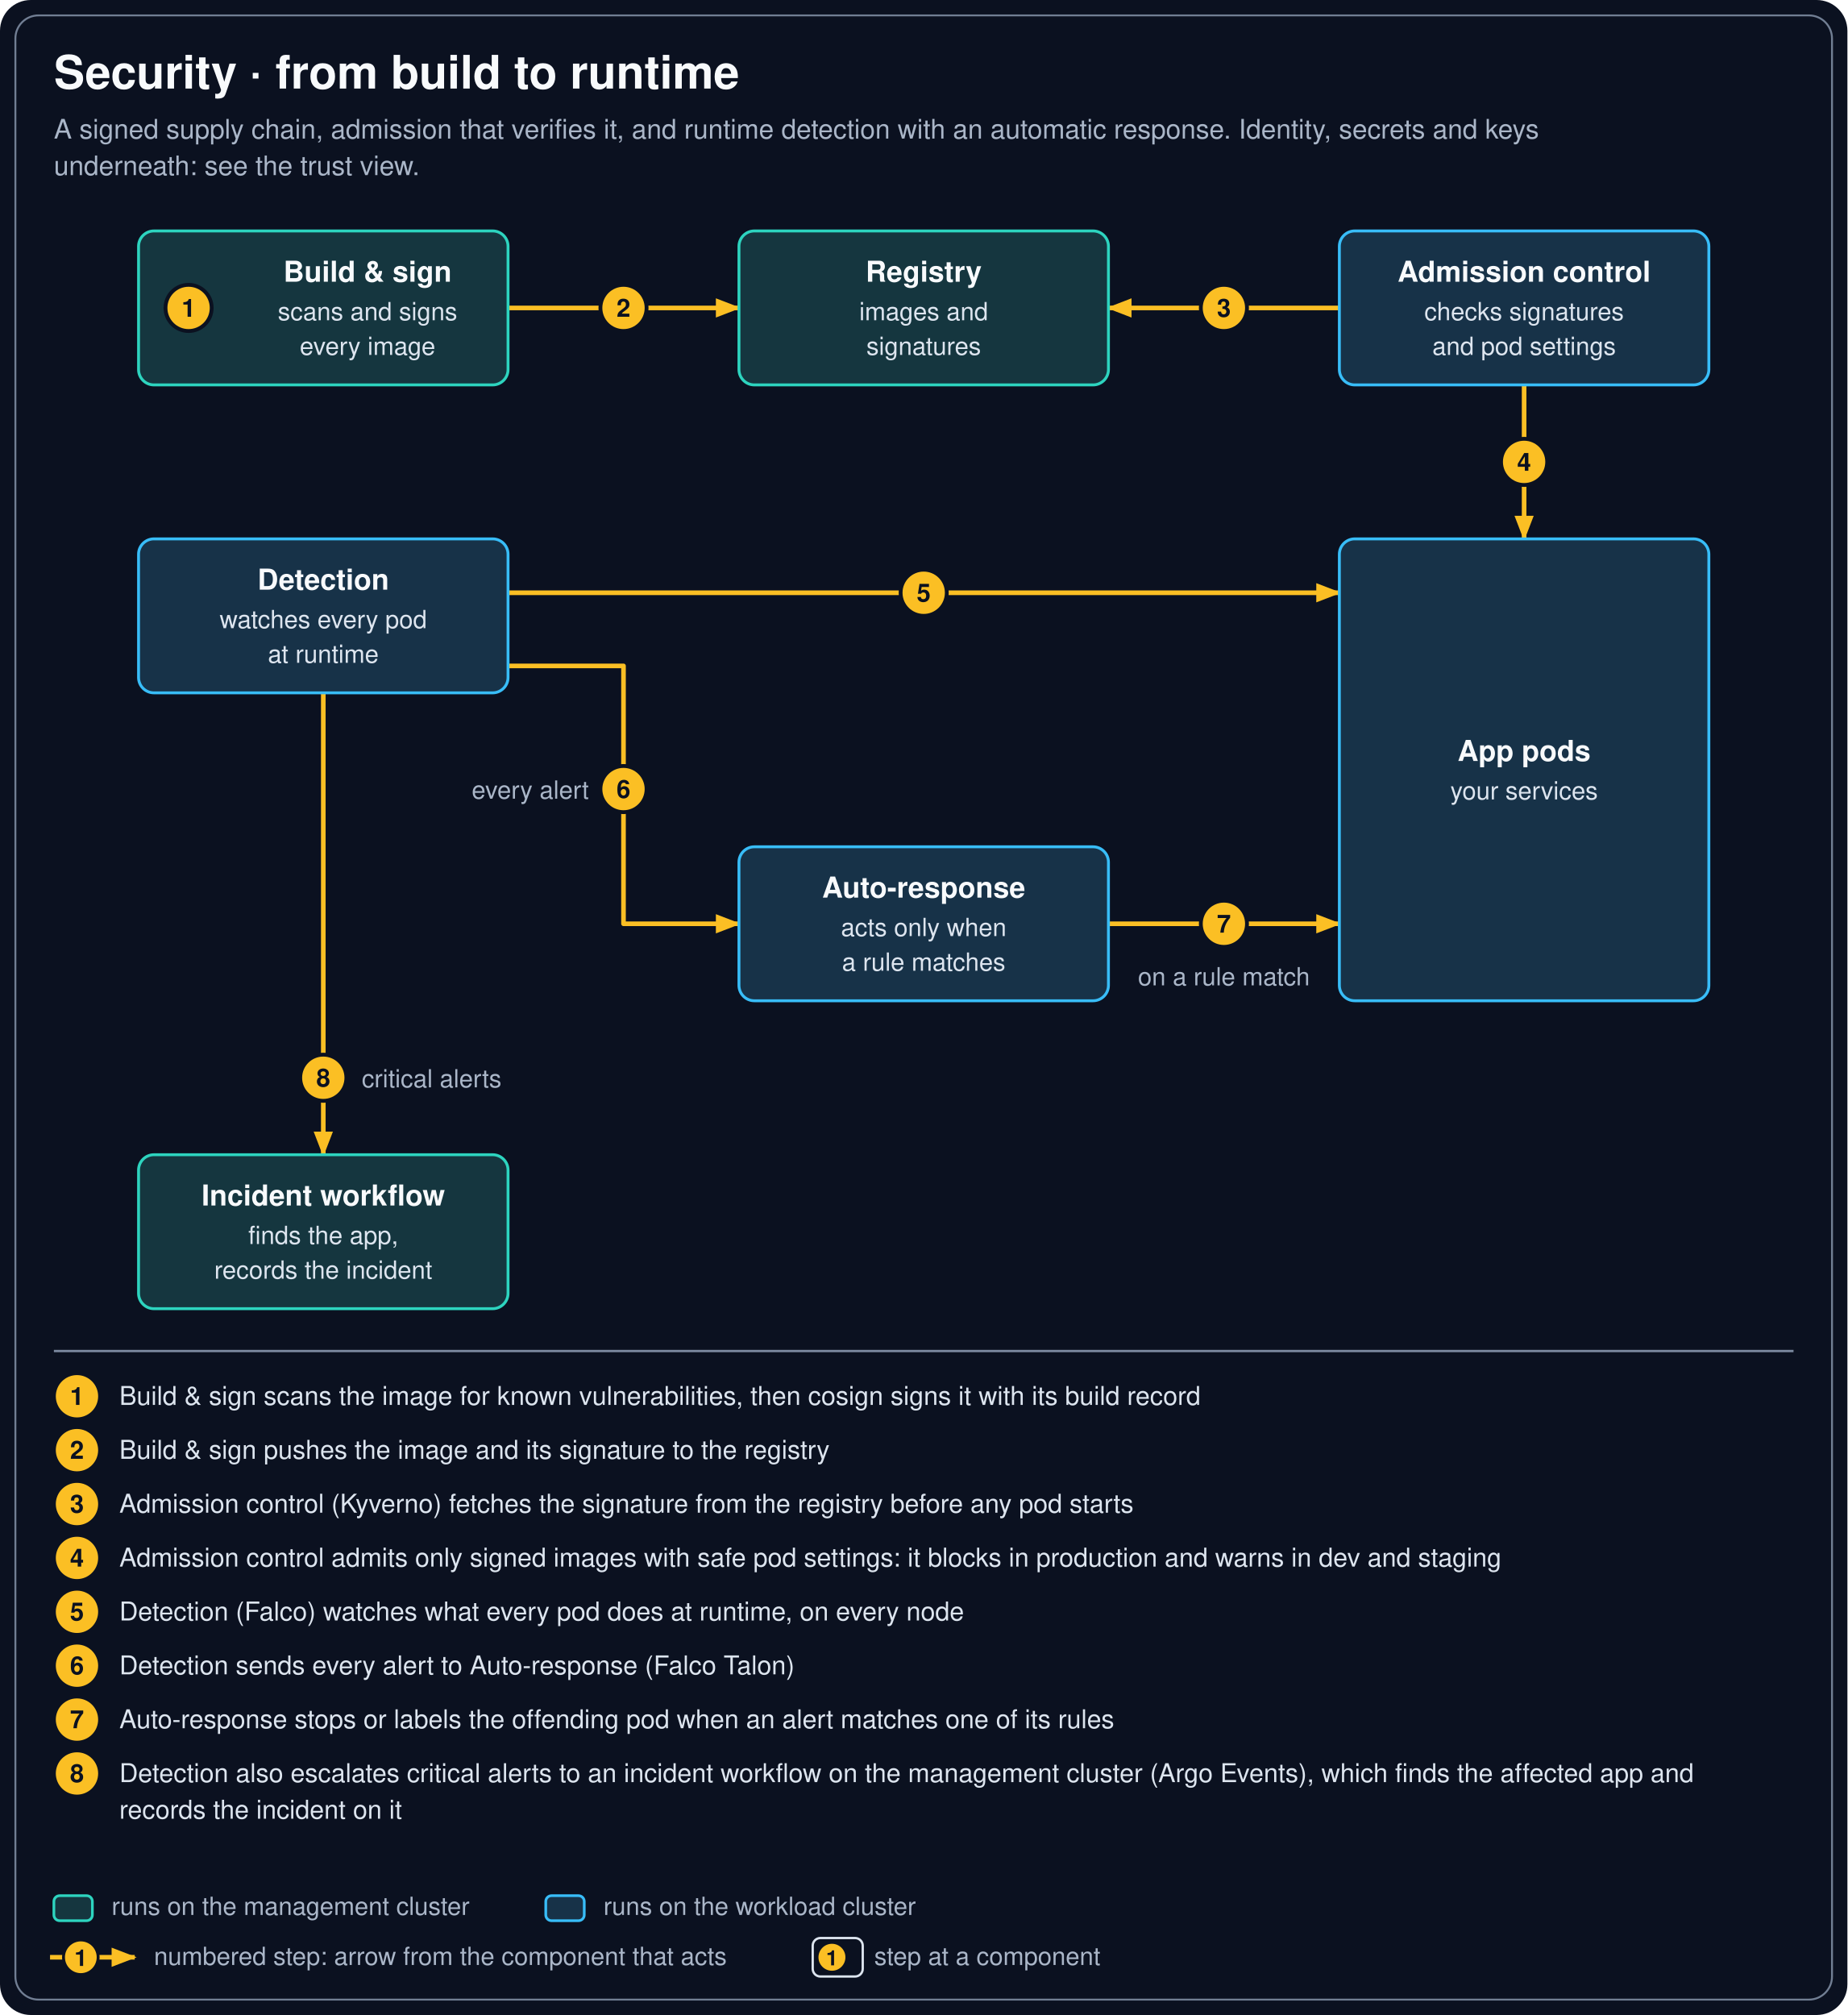
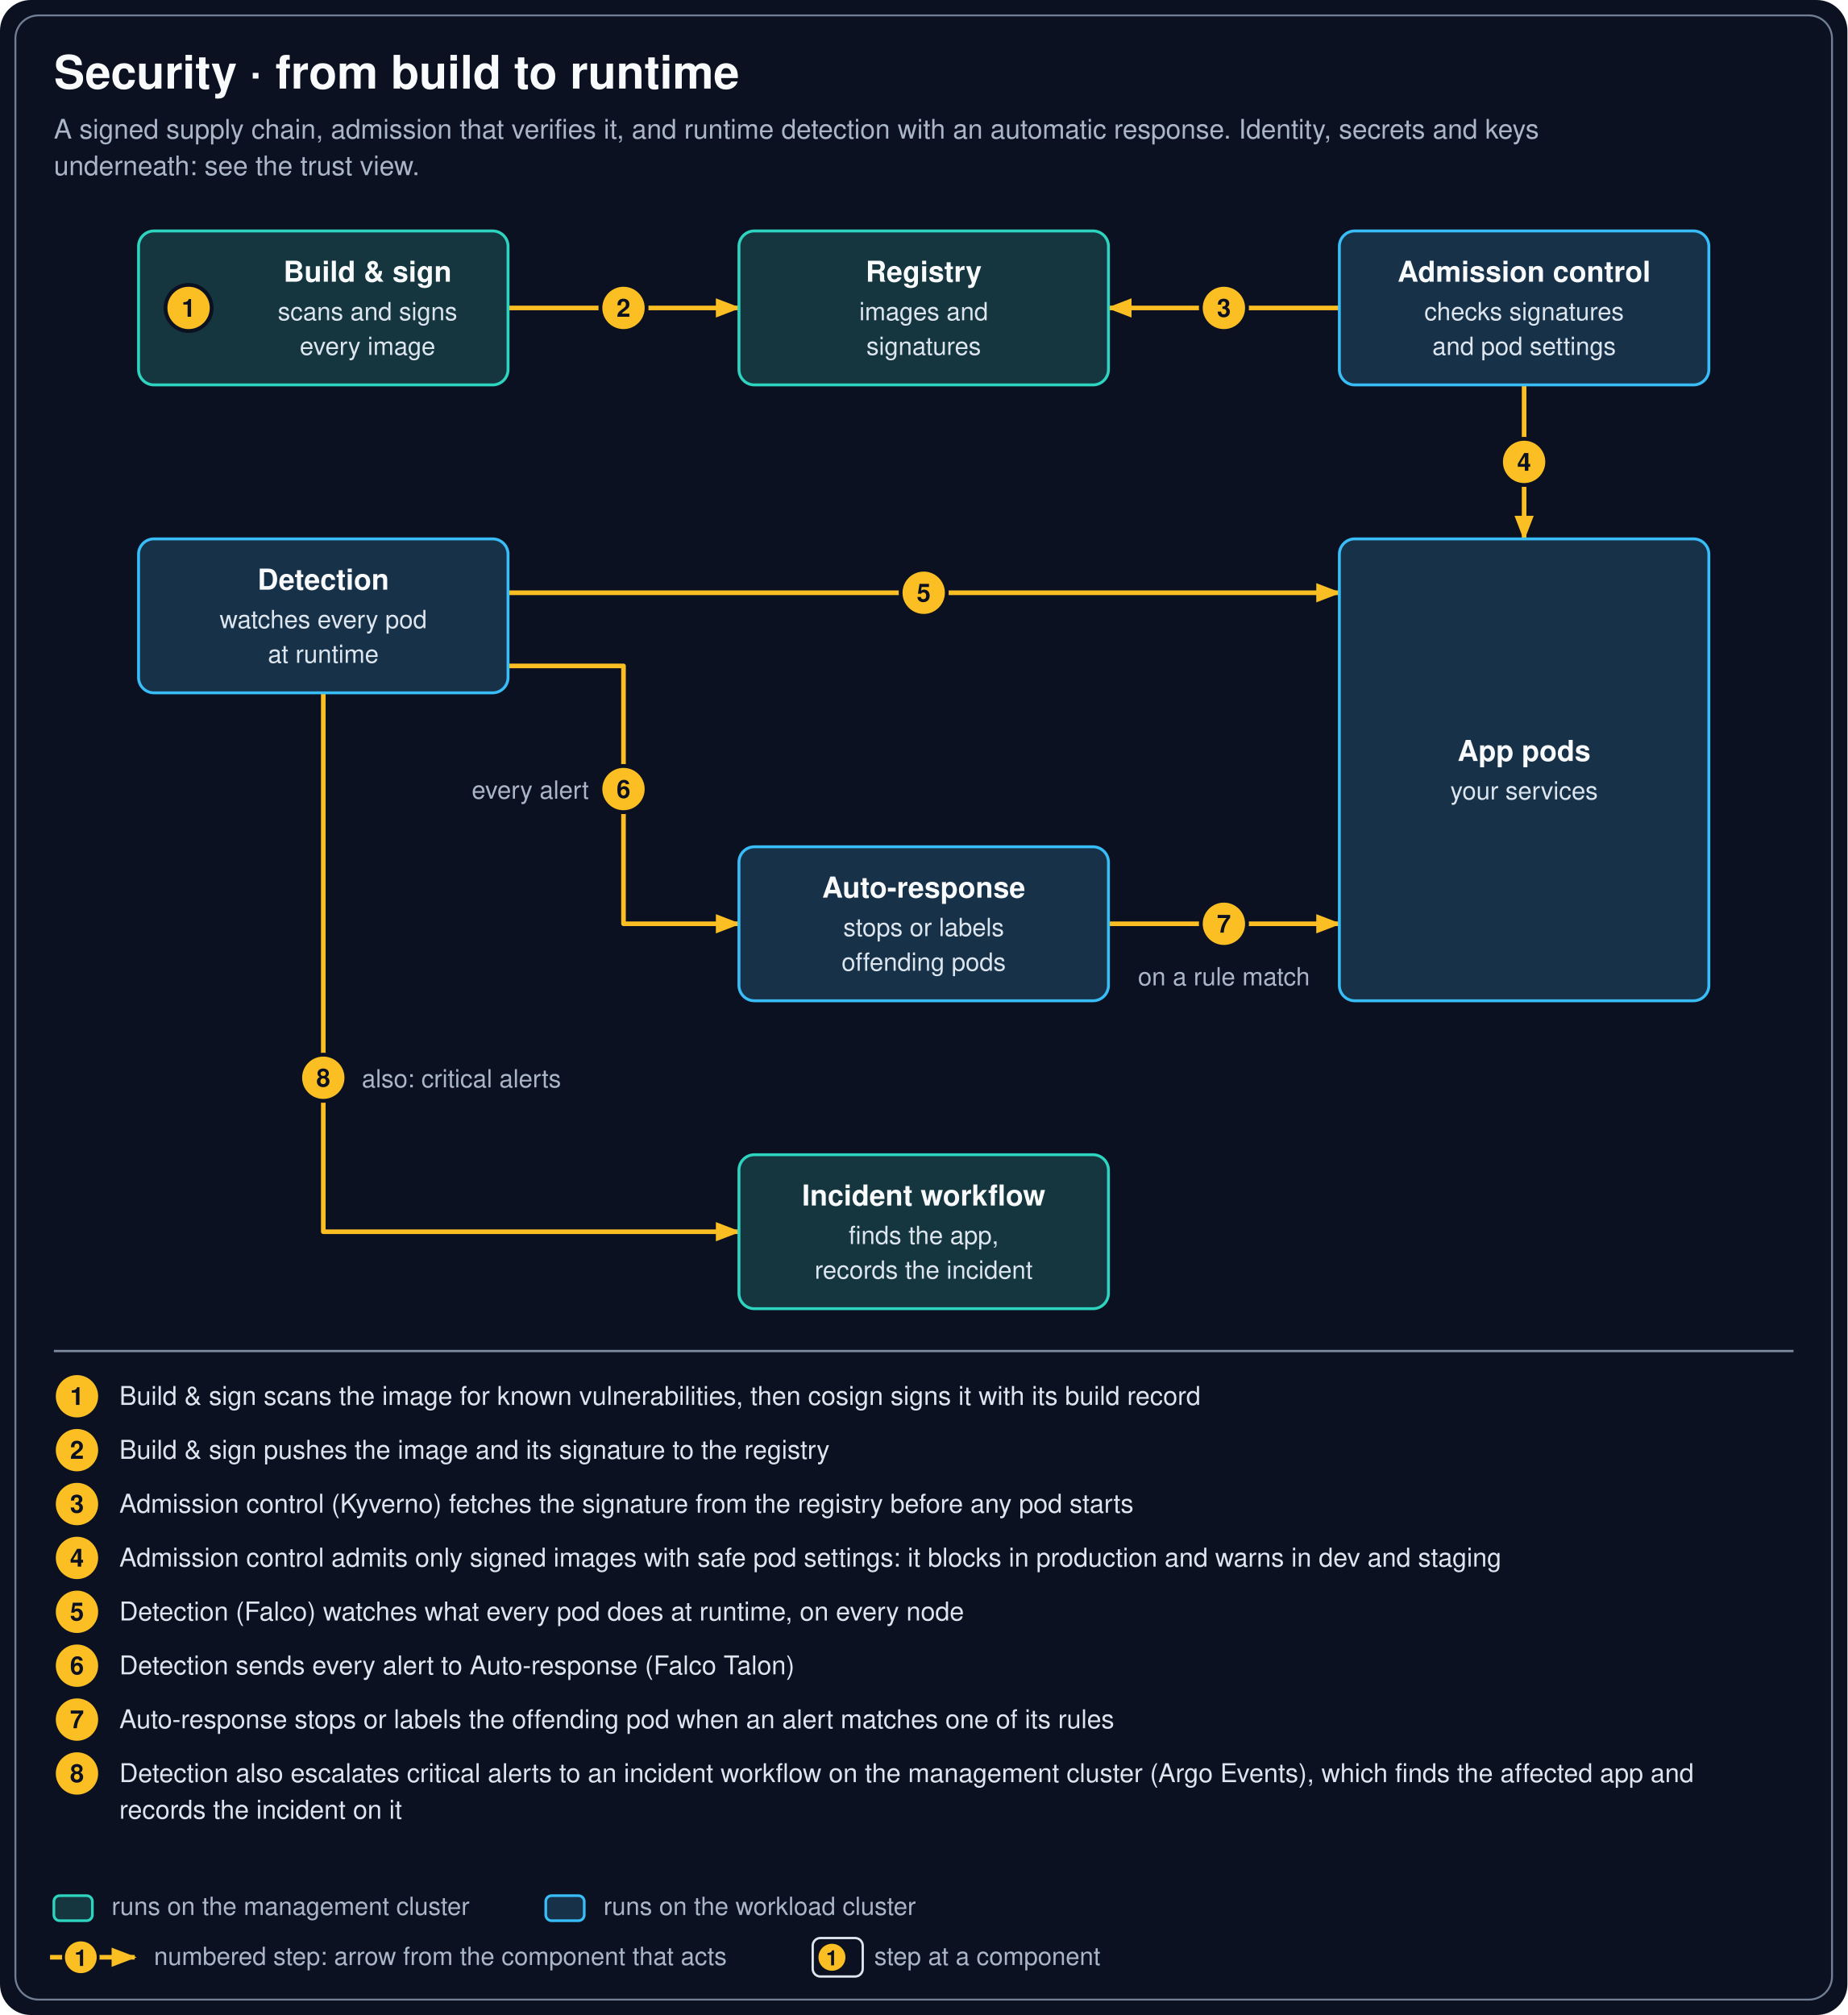
<svg xmlns="http://www.w3.org/2000/svg" width="960" height="1047" viewBox="0 0 960 1047" role="img" aria-label="Security · from build to runtime">
  <style>.s{font-family:'Segoe UI','Helvetica Neue',Helvetica,Arial,'Liberation Sans',sans-serif}.m{font-family:'JetBrains Mono',SFMono-Regular,Menlo,Consolas,'Liberation Mono',monospace}.fx{fill:none;stroke-width:3.4;stroke-linecap:round;stroke-dasharray:4 10;opacity:0;animation:fxdash .9s linear infinite,fxseq 11.30s linear infinite both}@keyframes fxdash{to{stroke-dashoffset:-14}}@keyframes fxseq{0%{opacity:0}3%{opacity:1}23.4%{opacity:1}28.4%{opacity:0}100%{opacity:0}}@media (prefers-reduced-motion:reduce){.fx{animation:none;opacity:0}}</style>
  <defs>
    <marker id="ahfbbf24" markerWidth="13" markerHeight="10" refX="12" refY="5" orient="auto" markerUnits="userSpaceOnUse">
      <path d="M0,0 L13,5 L0,10 z" fill="#fbbf24" />
    </marker>
    <marker id="asfbbf24" markerWidth="13" markerHeight="10" refX="1" refY="5" orient="auto" markerUnits="userSpaceOnUse">
      <path d="M13,0 L0,5 L13,10 z" fill="#fbbf24" />
    </marker>
  </defs>
  <rect width="960" height="1047" rx="16" fill="#0b1120" />
  <rect x="8" y="8" width="944" height="1031" rx="12" fill="none" stroke="#8b9ab0" stroke-opacity=".8" />
  <path d="M 264.0 160.0 L 384.0 160.0" fill="none" stroke="#fbbf24" stroke-width="2.4" stroke-linejoin="round" marker-end="url(#ahfbbf24)" />
  <path d="M 696.0 160.0 L 576.0 160.0" fill="none" stroke="#fbbf24" stroke-width="2.4" stroke-linejoin="round" marker-end="url(#ahfbbf24)" />
  <path d="M 792.0 200.0 L 792.0 280.0" fill="none" stroke="#fbbf24" stroke-width="2.4" stroke-linejoin="round" marker-end="url(#ahfbbf24)" />
  <path d="M 264.0 308.0 L 696.0 308.0" fill="none" stroke="#fbbf24" stroke-width="2.4" stroke-linejoin="round" marker-end="url(#ahfbbf24)" />
  <path d="M 264.0 346.0 L 324.0 346.0 L 324.0 480.0 L 384.0 480.0" fill="none" stroke="#fbbf24" stroke-width="2.4" stroke-linejoin="round" marker-end="url(#ahfbbf24)" />
  <path d="M 576.0 480.0 L 696.0 480.0" fill="none" stroke="#fbbf24" stroke-width="2.4" stroke-linejoin="round" marker-end="url(#ahfbbf24)" />
-   <path d="M 168.0 360.0 L 168.0 600.0" fill="none" stroke="#fbbf24" stroke-width="2.4" stroke-linejoin="round" marker-end="url(#ahfbbf24)" />
+   <path d="M 168.0 360.0 L 168.0 640.0 L 384.0 640.0" fill="none" stroke="#fbbf24" stroke-width="2.4" stroke-linejoin="round" marker-end="url(#ahfbbf24)" />
  <path class="fx" d="M 264.0 160.0 L 384.0 160.0" stroke="#fde5a7" style="animation-delay:0s,1.10s" />
  <path class="fx" d="M 696.0 160.0 L 576.0 160.0" stroke="#fde5a7" style="animation-delay:0s,2.20s" />
  <path class="fx" d="M 792.0 200.0 L 792.0 280.0" stroke="#fde5a7" style="animation-delay:0s,3.30s" />
  <path class="fx" d="M 264.0 308.0 L 696.0 308.0" stroke="#fde5a7" style="animation-delay:0s,4.40s" />
  <path class="fx" d="M 264.0 346.0 L 324.0 346.0 L 324.0 480.0 L 384.0 480.0" stroke="#fde5a7" style="animation-delay:0s,5.50s" />
  <path class="fx" d="M 576.0 480.0 L 696.0 480.0" stroke="#fde5a7" style="animation-delay:0s,6.60s" />
-   <path class="fx" d="M 168.0 360.0 L 168.0 600.0" stroke="#fde5a7" style="animation-delay:0s,7.70s" />
+   <path class="fx" d="M 168.0 360.0 L 168.0 640.0 L 384.0 640.0" stroke="#fde5a7" style="animation-delay:0s,7.70s" />
  <rect x="72" y="120" width="192" height="80" rx="8" fill="#15363f" stroke="#2dd4bf" stroke-width="1.5" />
  <text class="s" x="191.0" y="146.4" font-size="15" fill="#f8fafc" font-weight="600" text-anchor="middle">Build &amp; sign</text>
  <text class="s" x="191.0" y="166.4" font-size="13" fill="#dde5ef" text-anchor="middle">scans and signs</text>
  <text class="s" x="191.0" y="184.4" font-size="13" fill="#dde5ef" text-anchor="middle">every image</text>
  <rect x="384" y="120" width="192" height="80" rx="8" fill="#15363f" stroke="#2dd4bf" stroke-width="1.5" />
  <text class="s" x="480.0" y="146.4" font-size="15" fill="#f8fafc" font-weight="600" text-anchor="middle">Registry</text>
  <text class="s" x="480.0" y="166.4" font-size="13" fill="#dde5ef" text-anchor="middle">images and</text>
  <text class="s" x="480.0" y="184.4" font-size="13" fill="#dde5ef" text-anchor="middle">signatures</text>
  <rect x="696" y="120" width="192" height="80" rx="8" fill="#173248" stroke="#38bdf8" stroke-width="1.5" />
  <text class="s" x="792.0" y="146.4" font-size="15" fill="#f8fafc" font-weight="600" text-anchor="middle">Admission control</text>
  <text class="s" x="792.0" y="166.4" font-size="13" fill="#dde5ef" text-anchor="middle">checks signatures</text>
  <text class="s" x="792.0" y="184.4" font-size="13" fill="#dde5ef" text-anchor="middle">and pod settings</text>
  <rect x="72" y="280" width="192" height="80" rx="8" fill="#173248" stroke="#38bdf8" stroke-width="1.5" />
  <text class="s" x="168.0" y="306.4" font-size="15" fill="#f8fafc" font-weight="600" text-anchor="middle">Detection</text>
  <text class="s" x="168.0" y="326.4" font-size="13" fill="#dde5ef" text-anchor="middle">watches every pod</text>
  <text class="s" x="168.0" y="344.4" font-size="13" fill="#dde5ef" text-anchor="middle">at runtime</text>
  <rect x="696" y="280" width="192" height="240" rx="8" fill="#173248" stroke="#38bdf8" stroke-width="1.5" />
  <text class="s" x="792.0" y="395.4" font-size="15" fill="#f8fafc" font-weight="600" text-anchor="middle">App pods</text>
  <text class="s" x="792.0" y="415.4" font-size="13" fill="#dde5ef" text-anchor="middle">your services</text>
  <rect x="384" y="440" width="192" height="80" rx="8" fill="#173248" stroke="#38bdf8" stroke-width="1.5" />
  <text class="s" x="480.0" y="466.4" font-size="15" fill="#f8fafc" font-weight="600" text-anchor="middle">Auto-response</text>
-   <text class="s" x="480.0" y="486.4" font-size="13" fill="#dde5ef" text-anchor="middle">acts only when</text>
-   <text class="s" x="480.0" y="504.4" font-size="13" fill="#dde5ef" text-anchor="middle">a rule matches</text>
-   <rect x="72" y="600" width="192" height="80" rx="8" fill="#15363f" stroke="#2dd4bf" stroke-width="1.5" />
-   <text class="s" x="168.0" y="626.4" font-size="15" fill="#f8fafc" font-weight="600" text-anchor="middle">Incident workflow</text>
-   <text class="s" x="168.0" y="646.4" font-size="13" fill="#dde5ef" text-anchor="middle">finds the app,</text>
-   <text class="s" x="168.0" y="664.4" font-size="13" fill="#dde5ef" text-anchor="middle">records the incident</text>
+   <text class="s" x="480.0" y="486.4" font-size="13" fill="#dde5ef" text-anchor="middle">stops or labels</text>
+   <text class="s" x="480.0" y="504.4" font-size="13" fill="#dde5ef" text-anchor="middle">offending pods</text>
+   <rect x="384" y="600" width="192" height="80" rx="8" fill="#15363f" stroke="#2dd4bf" stroke-width="1.5" />
+   <text class="s" x="480.0" y="626.4" font-size="15" fill="#f8fafc" font-weight="600" text-anchor="middle">Incident workflow</text>
+   <text class="s" x="480.0" y="646.4" font-size="13" fill="#dde5ef" text-anchor="middle">finds the app,</text>
+   <text class="s" x="480.0" y="664.4" font-size="13" fill="#dde5ef" text-anchor="middle">records the incident</text>
  <text class="s" x="28.0" y="46.0" font-size="24" fill="#f8fafc" font-weight="700">Security · from build to runtime</text>
  <text class="s" x="28.0" y="72.0" font-size="14" fill="#aab6c8">A signed supply chain, admission that verifies it, and runtime detection with an automatic response. Identity, secrets and keys</text>
  <text class="s" x="28.0" y="91.0" font-size="14" fill="#aab6c8">underneath: see the trust view.</text>
  <circle cx="98.0" cy="160.0" r="12" fill="#fbbf24" stroke="#0b1120" stroke-width="2" />
  <text class="s" x="98.0" y="164.6" font-size="13" font-weight="700" fill="#0b1120" text-anchor="middle">1</text>
  <circle cx="324.0" cy="160.0" r="12" fill="#fbbf24" stroke="#0b1120" stroke-width="2" />
  <text class="s" x="324.0" y="164.6" font-size="13" font-weight="700" fill="#0b1120" text-anchor="middle">2</text>
  <circle cx="636.0" cy="160.0" r="12" fill="#fbbf24" stroke="#0b1120" stroke-width="2" />
  <text class="s" x="636.0" y="164.6" font-size="13" font-weight="700" fill="#0b1120" text-anchor="middle">3</text>
  <circle cx="792.0" cy="240.0" r="12" fill="#fbbf24" stroke="#0b1120" stroke-width="2" />
  <text class="s" x="792.0" y="244.6" font-size="13" font-weight="700" fill="#0b1120" text-anchor="middle">4</text>
  <circle cx="480.0" cy="308.0" r="12" fill="#fbbf24" stroke="#0b1120" stroke-width="2" />
  <text class="s" x="480.0" y="312.6" font-size="13" font-weight="700" fill="#0b1120" text-anchor="middle">5</text>
  <rect x="237.7" y="401.0" width="72.3" height="20.0" rx="3" fill="#0b1120" />
  <text class="s" x="306.0" y="415.0" font-size="13" fill="#aab6c8" text-anchor="end">every alert</text>
  <circle cx="324.0" cy="410.0" r="12" fill="#fbbf24" stroke="#0b1120" stroke-width="2" />
  <text class="s" x="324.0" y="414.6" font-size="13" font-weight="700" fill="#0b1120" text-anchor="middle">6</text>
  <rect x="584.5" y="498.0" width="103.0" height="20.0" rx="3" fill="#0b1120" />
  <text class="s" x="636.0" y="512.0" font-size="13" fill="#aab6c8" text-anchor="middle">on a rule match</text>
  <circle cx="636.0" cy="480.0" r="12" fill="#fbbf24" stroke="#0b1120" stroke-width="2" />
  <text class="s" x="636.0" y="484.6" font-size="13" font-weight="700" fill="#0b1120" text-anchor="middle">7</text>
-   <rect x="184.0" y="551.0" width="84.6" height="20.0" rx="3" fill="#0b1120" />
-   <text class="s" x="188.0" y="565.0" font-size="13" fill="#aab6c8">critical alerts</text>
+   <rect x="184.0" y="551.0" width="117.5" height="20.0" rx="3" fill="#0b1120" />
+   <text class="s" x="188.0" y="565.0" font-size="13" fill="#aab6c8">also: critical alerts</text>
  <circle cx="168.0" cy="560.0" r="12" fill="#fbbf24" stroke="#0b1120" stroke-width="2" />
  <text class="s" x="168.0" y="564.6" font-size="13" font-weight="700" fill="#0b1120" text-anchor="middle">8</text>
  <line x1="28" y1="702" x2="932" y2="702" stroke="#7c8aa0" stroke-width="1.2" />
  <circle cx="40" cy="725.5" r="11" fill="#fbbf24" />
  <text class="s" x="40" y="730" font-size="13" font-weight="700" fill="#0b1120" text-anchor="middle">1</text>
  <text class="s" x="62.0" y="730.0" font-size="13.5" fill="#dde5ef">Build &amp; sign scans the image for known vulnerabilities, then cosign signs it with its build record</text>
  <circle cx="40" cy="753.5" r="11" fill="#fbbf24" />
  <text class="s" x="40" y="758" font-size="13" font-weight="700" fill="#0b1120" text-anchor="middle">2</text>
  <text class="s" x="62.0" y="758.0" font-size="13.5" fill="#dde5ef">Build &amp; sign pushes the image and its signature to the registry</text>
  <circle cx="40" cy="781.5" r="11" fill="#fbbf24" />
  <text class="s" x="40" y="786" font-size="13" font-weight="700" fill="#0b1120" text-anchor="middle">3</text>
  <text class="s" x="62.0" y="786.0" font-size="13.5" fill="#dde5ef">Admission control (Kyverno) fetches the signature from the registry before any pod starts</text>
  <circle cx="40" cy="809.5" r="11" fill="#fbbf24" />
  <text class="s" x="40" y="814" font-size="13" font-weight="700" fill="#0b1120" text-anchor="middle">4</text>
  <text class="s" x="62.0" y="814.0" font-size="13.5" fill="#dde5ef">Admission control admits only signed images with safe pod settings: it blocks in production and warns in dev and staging</text>
  <circle cx="40" cy="837.5" r="11" fill="#fbbf24" />
  <text class="s" x="40" y="842" font-size="13" font-weight="700" fill="#0b1120" text-anchor="middle">5</text>
  <text class="s" x="62.0" y="842.0" font-size="13.5" fill="#dde5ef">Detection (Falco) watches what every pod does at runtime, on every node</text>
  <circle cx="40" cy="865.5" r="11" fill="#fbbf24" />
  <text class="s" x="40" y="870" font-size="13" font-weight="700" fill="#0b1120" text-anchor="middle">6</text>
  <text class="s" x="62.0" y="870.0" font-size="13.5" fill="#dde5ef">Detection sends every alert to Auto-response (Falco Talon)</text>
  <circle cx="40" cy="893.5" r="11" fill="#fbbf24" />
  <text class="s" x="40" y="898" font-size="13" font-weight="700" fill="#0b1120" text-anchor="middle">7</text>
  <text class="s" x="62.0" y="898.0" font-size="13.5" fill="#dde5ef">Auto-response stops or labels the offending pod when an alert matches one of its rules</text>
  <circle cx="40" cy="921.5" r="11" fill="#fbbf24" />
  <text class="s" x="40" y="926" font-size="13" font-weight="700" fill="#0b1120" text-anchor="middle">8</text>
  <text class="s" x="62.0" y="926.0" font-size="13.5" fill="#dde5ef">Detection also escalates critical alerts to an incident workflow on the management cluster (Argo Events), which finds the affected app and</text>
  <text class="s" x="62.0" y="945.0" font-size="13.5" fill="#dde5ef">records the incident on it</text>
  <rect x="28" y="985" width="20" height="13" rx="3" fill="#15363f" stroke="#2dd4bf" stroke-width="1.4" />
  <text class="s" x="58.0" y="995.0" font-size="13" fill="#aab6c8">runs on the management cluster</text>
  <rect x="283.605" y="985" width="20" height="13" rx="3" fill="#173248" stroke="#38bdf8" stroke-width="1.4" />
  <text class="s" x="313.6" y="995.0" font-size="13" fill="#aab6c8">runs on the workload cluster</text>
  <path d="M 26 1017 L 70 1017" stroke="#fbbf24" stroke-width="2.4" marker-end="url(#ahfbbf24)" />
  <circle cx="42" cy="1017" r="9" fill="#fbbf24" stroke="#0b1120" stroke-width="1.5" />
  <text class="s" x="42" y="1021.5" font-size="12" font-weight="700" fill="#0b1120" text-anchor="middle">1</text>
  <text class="s" x="80.0" y="1021.0" font-size="13" fill="#aab6c8">numbered step: arrow from the component that acts</text>
  <rect x="422.32" y="1007" width="26" height="20" rx="4" fill="none" stroke="#dde5ef" stroke-width="1.2" />
  <circle cx="432.32" cy="1017" r="7" fill="#fbbf24" />
  <text class="s" x="432.32" y="1021.2" font-size="11" font-weight="700" fill="#0b1120" text-anchor="middle">1</text>
  <text class="s" x="454.3" y="1021.0" font-size="13" fill="#aab6c8">step at a component</text>
</svg>
